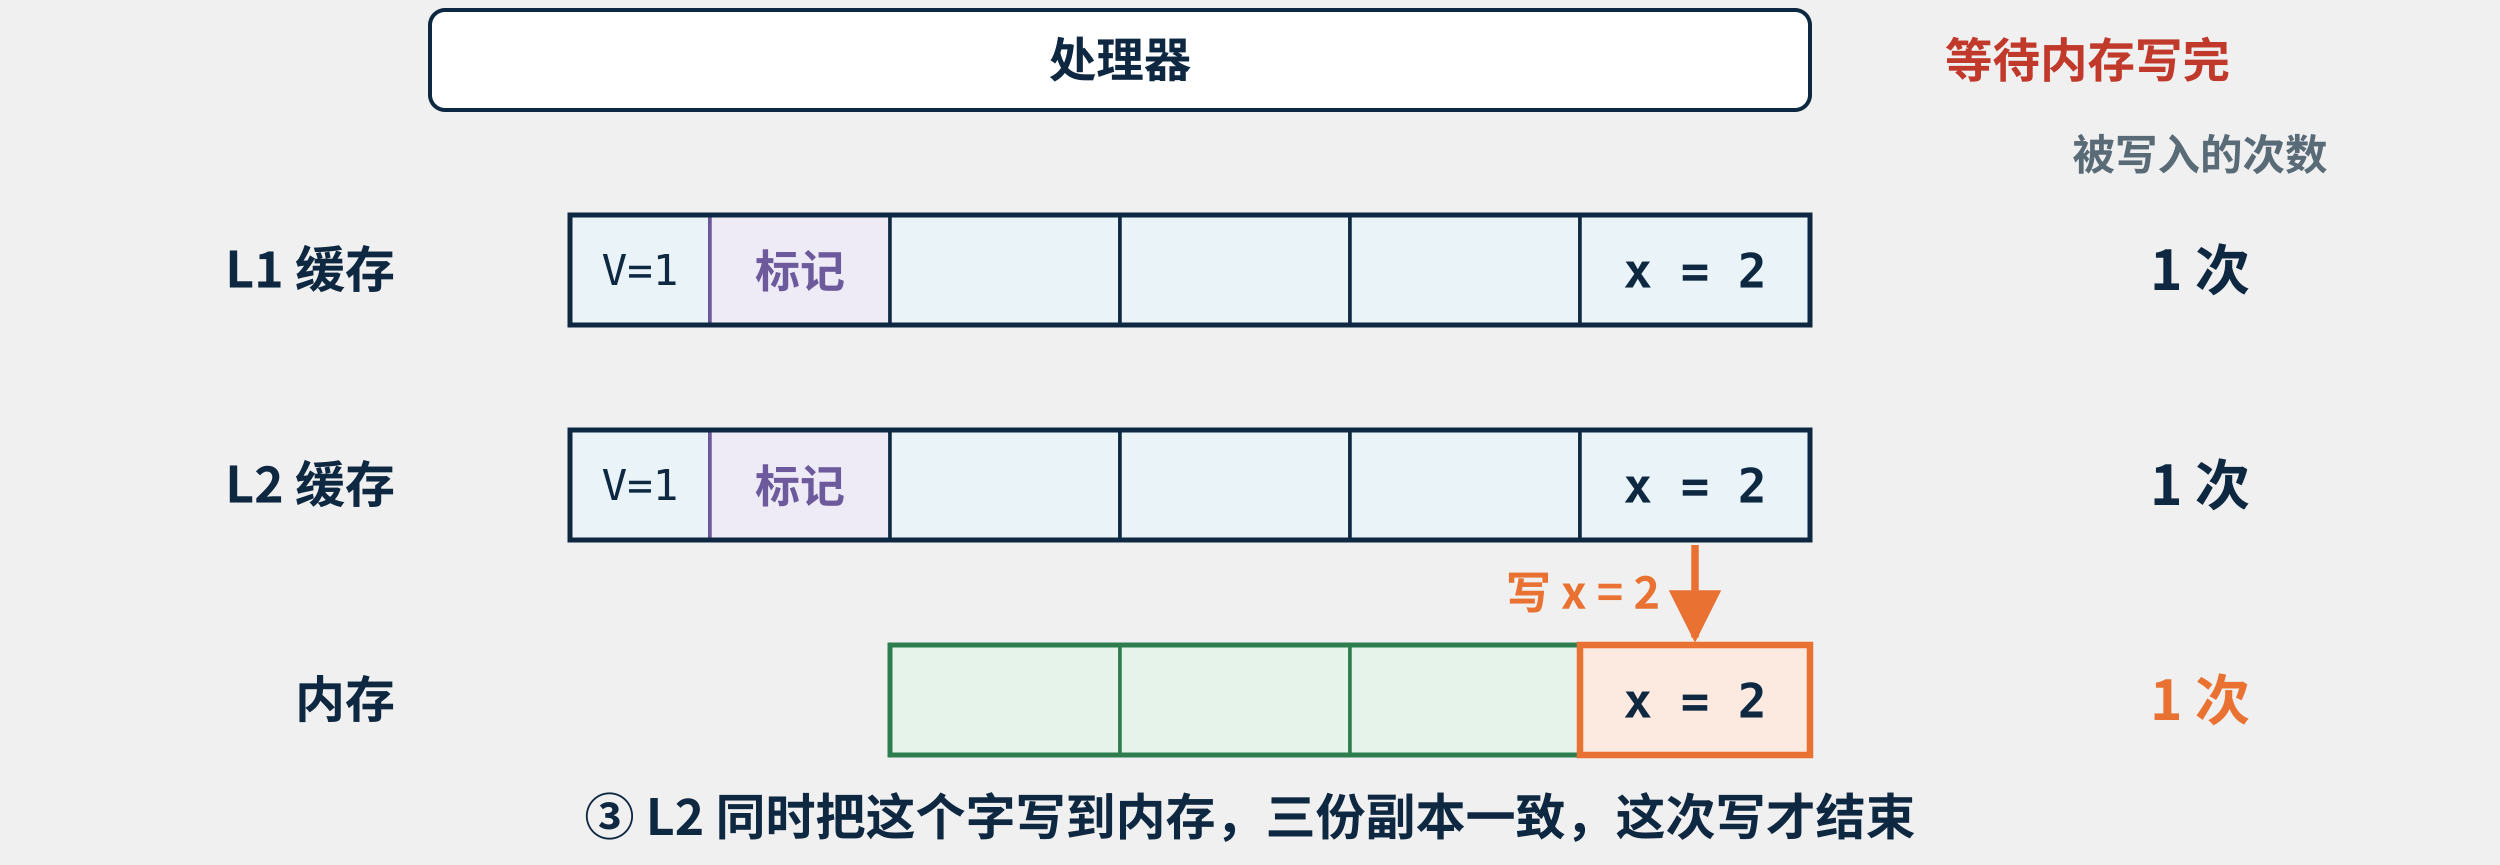
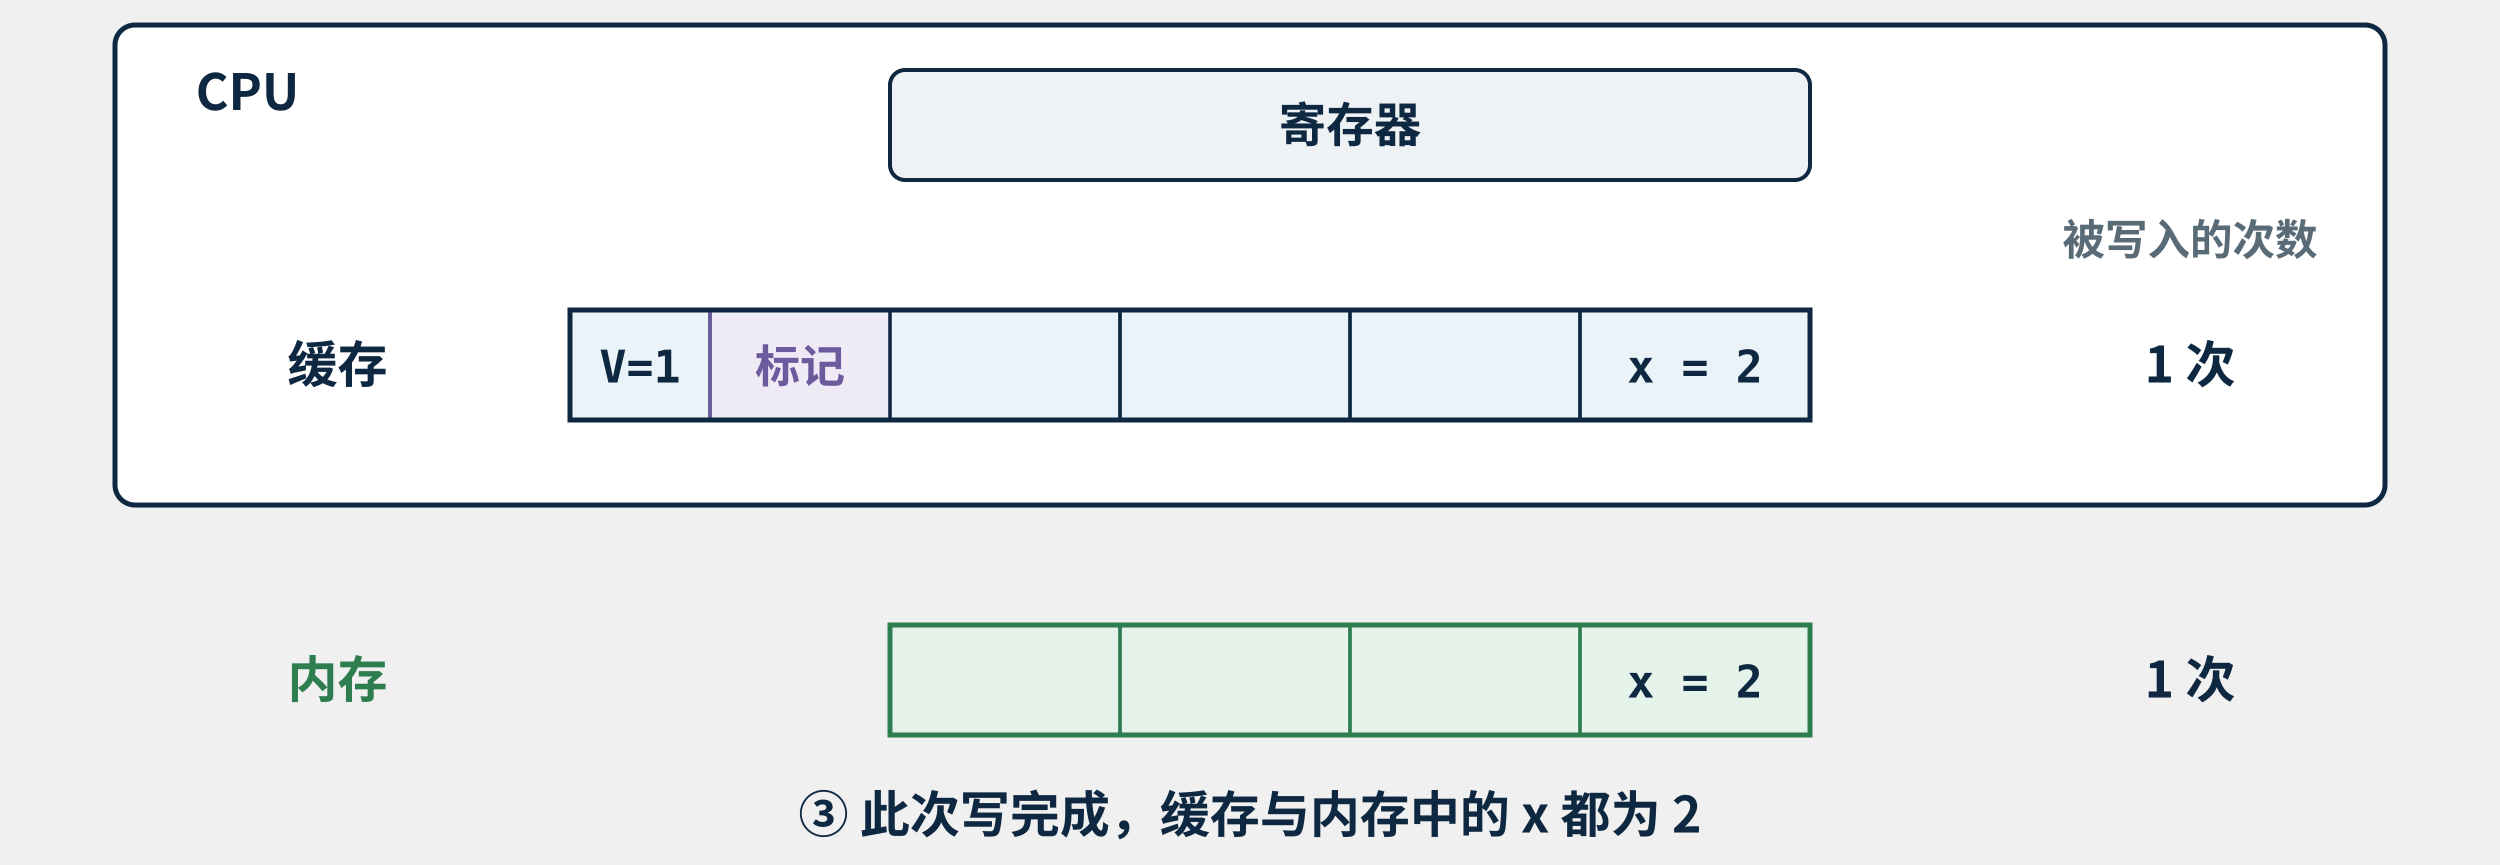
<svg xmlns="http://www.w3.org/2000/svg" viewBox="0 0 1000 346" width="1000" height="346">
  <defs>
    <marker id="ah-156082" viewBox="0 0 10 10" refX="9" refY="5" markerWidth="7" markerHeight="7" orient="auto-start-reverse">
      <path d="M0,0 L10,5 L0,10 z" fill="#156082" />
    </marker>
    <marker id="ah-e97132" viewBox="0 0 10 10" refX="9" refY="5" markerWidth="7" markerHeight="7" orient="auto-start-reverse">
      <path d="M0,0 L10,5 L0,10 z" fill="#e97132" />
    </marker>
    <marker id="ah-0e2841" viewBox="0 0 10 10" refX="9" refY="5" markerWidth="7" markerHeight="7" orient="auto-start-reverse">
      <path d="M0,0 L10,5 L0,10 z" fill="#0e2841" />
    </marker>
    <marker id="ah-2e7d4f" viewBox="0 0 10 10" refX="9" refY="5" markerWidth="7" markerHeight="7" orient="auto-start-reverse">
      <path d="M0,0 L10,5 L0,10 z" fill="#2e7d4f" />
    </marker>
    <marker id="ah-c0392b" viewBox="0 0 10 10" refX="9" refY="5" markerWidth="7" markerHeight="7" orient="auto-start-reverse">
      <path d="M0,0 L10,5 L0,10 z" fill="#c0392b" />
    </marker>
    <marker id="ah-5a6b78" viewBox="0 0 10 10" refX="9" refY="5" markerWidth="7" markerHeight="7" orient="auto-start-reverse">
      <path d="M0,0 L10,5 L0,10 z" fill="#5a6b78" />
    </marker>
    <marker id="ah-9fb5c3" viewBox="0 0 10 10" refX="9" refY="5" markerWidth="7" markerHeight="7" orient="auto-start-reverse">
      <path d="M0,0 L10,5 L0,10 z" fill="#9fb5c3" />
    </marker>
  </defs>
-   <rect x="172.0" y="4.0" width="552.0" height="40.0" rx="6" fill="#ffffff" stroke="#0e2841" stroke-width="1.6" />
-   <text x="448.0" y="30.8" font-family="PingFang SC, Noto Sans CJK SC, Source Han Sans SC, sans-serif" font-size="19" font-weight="bold" fill="#0e2841" text-anchor="middle">处理器</text>
-   <text x="158.0" y="115.0" font-family="PingFang SC, Noto Sans CJK SC, Source Han Sans SC, sans-serif" font-size="20" font-weight="bold" fill="#0e2841" text-anchor="end">L1 缓存</text>
-   <rect x="228.0" y="86.0" width="56.0" height="44.0" rx="0" fill="#eaf3f7" stroke="#0e2841" stroke-width="1.4" />
-   <text x="256.0" y="114.0" font-family="SFMono-Regular, Menlo, DejaVu Sans Mono, Consolas, monospace" font-size="17" font-weight="normal" fill="#0e2841" text-anchor="middle">V=1</text>
-   <rect x="284.0" y="86.0" width="72.0" height="44.0" rx="0" fill="#eeebf6" stroke="#6c5a9c" stroke-width="1.4" />
-   <text x="320.0" y="115.0" font-family="PingFang SC, Noto Sans CJK SC, Source Han Sans SC, sans-serif" font-size="18" font-weight="bold" fill="#6c5a9c" text-anchor="middle">标记</text>
-   <rect x="356.0" y="86.0" width="92.0" height="44.0" rx="0" fill="#eaf3f7" stroke="#0e2841" stroke-width="1.4" />
-   <rect x="448.0" y="86.0" width="92.0" height="44.0" rx="0" fill="#eaf3f7" stroke="#0e2841" stroke-width="1.4" />
-   <rect x="540.0" y="86.0" width="92.0" height="44.0" rx="0" fill="#eaf3f7" stroke="#0e2841" stroke-width="1.4" />
-   <rect x="632.0" y="86.0" width="92.0" height="44.0" rx="0" fill="#eaf3f7" stroke="#0e2841" stroke-width="1.4" />
-   <text x="678.0" y="115.0" font-family="SFMono-Regular, Menlo, DejaVu Sans Mono, Consolas, monospace" font-size="19" font-weight="bold" fill="#0e2841" text-anchor="middle">x = 2</text>
-   <rect x="228.0" y="86.0" width="496.0" height="44.0" rx="0" fill="none" stroke="#0e2841" stroke-width="2" />
-   <text x="158.0" y="201.0" font-family="PingFang SC, Noto Sans CJK SC, Source Han Sans SC, sans-serif" font-size="20" font-weight="bold" fill="#0e2841" text-anchor="end">L2 缓存</text>
-   <rect x="228.0" y="172.0" width="56.0" height="44.0" rx="0" fill="#eaf3f7" stroke="#0e2841" stroke-width="1.4" />
-   <text x="256.0" y="200.0" font-family="SFMono-Regular, Menlo, DejaVu Sans Mono, Consolas, monospace" font-size="17" font-weight="normal" fill="#0e2841" text-anchor="middle">V=1</text>
-   <rect x="284.0" y="172.0" width="72.0" height="44.0" rx="0" fill="#eeebf6" stroke="#6c5a9c" stroke-width="1.4" />
-   <text x="320.0" y="201.0" font-family="PingFang SC, Noto Sans CJK SC, Source Han Sans SC, sans-serif" font-size="18" font-weight="bold" fill="#6c5a9c" text-anchor="middle">标记</text>
-   <rect x="356.0" y="172.0" width="92.0" height="44.0" rx="0" fill="#eaf3f7" stroke="#0e2841" stroke-width="1.4" />
-   <rect x="448.0" y="172.0" width="92.0" height="44.0" rx="0" fill="#eaf3f7" stroke="#0e2841" stroke-width="1.4" />
-   <rect x="540.0" y="172.0" width="92.0" height="44.0" rx="0" fill="#eaf3f7" stroke="#0e2841" stroke-width="1.4" />
-   <rect x="632.0" y="172.0" width="92.0" height="44.0" rx="0" fill="#eaf3f7" stroke="#0e2841" stroke-width="1.4" />
-   <text x="678.0" y="201.0" font-family="SFMono-Regular, Menlo, DejaVu Sans Mono, Consolas, monospace" font-size="19" font-weight="bold" fill="#0e2841" text-anchor="middle">x = 2</text>
-   <rect x="228.0" y="172.0" width="496.0" height="44.0" rx="0" fill="none" stroke="#0e2841" stroke-width="2" />
-   <text x="158.0" y="287.0" font-family="PingFang SC, Noto Sans CJK SC, Source Han Sans SC, sans-serif" font-size="20" font-weight="bold" fill="#0e2841" text-anchor="end">内存</text>
-   <rect x="356.0" y="258.0" width="92.0" height="44.0" rx="0" fill="#e5f3ea" stroke="#2e7d4f" stroke-width="1.4" />
-   <rect x="448.0" y="258.0" width="92.0" height="44.0" rx="0" fill="#e5f3ea" stroke="#2e7d4f" stroke-width="1.4" />
-   <rect x="540.0" y="258.0" width="92.0" height="44.0" rx="0" fill="#e5f3ea" stroke="#2e7d4f" stroke-width="1.4" />
-   <rect x="632.0" y="258.0" width="92.0" height="44.0" rx="0" fill="#fce9df" stroke="#e97132" stroke-width="1.4" />
-   <text x="678.0" y="287.0" font-family="SFMono-Regular, Menlo, DejaVu Sans Mono, Consolas, monospace" font-size="19" font-weight="bold" fill="#0e2841" text-anchor="middle">x = 2</text>
-   <rect x="356.0" y="258.0" width="368.0" height="44.0" rx="0" fill="none" stroke="#2e7d4f" stroke-width="2" />
-   <rect x="632.0" y="258.0" width="92.0" height="44.0" rx="0" fill="none" stroke="#e97132" stroke-width="2.6" />
-   <line x1="678.0" y1="218.0" x2="678.0" y2="255.0" stroke="#e97132" stroke-width="3" marker-end="url(#ah-e97132)" />
-   <text x="664.0" y="243.5" font-family="PingFang SC, Noto Sans CJK SC, Source Han Sans SC, sans-serif" font-size="18" font-weight="bold" fill="#e97132" text-anchor="end">写 x = 2</text>
-   <text x="778.0" y="31.0" font-family="PingFang SC, Noto Sans CJK SC, Source Han Sans SC, sans-serif" font-size="19" font-weight="bold" fill="#c0392b" text-anchor="start">等待内存写完</text>
-   <text x="880.0" y="68.0" font-family="PingFang SC, Noto Sans CJK SC, Source Han Sans SC, sans-serif" font-size="17" font-weight="bold" fill="#5a6b78" text-anchor="middle">被写入的次数</text>
-   <text x="880.0" y="116.0" font-family="PingFang SC, Noto Sans CJK SC, Source Han Sans SC, sans-serif" font-size="22" font-weight="bold" fill="#0e2841" text-anchor="middle">1 次</text>
-   <text x="880.0" y="202.0" font-family="PingFang SC, Noto Sans CJK SC, Source Han Sans SC, sans-serif" font-size="22" font-weight="bold" fill="#0e2841" text-anchor="middle">1 次</text>
-   <text x="880.0" y="288.0" font-family="PingFang SC, Noto Sans CJK SC, Source Han Sans SC, sans-serif" font-size="22" font-weight="bold" fill="#e97132" text-anchor="middle">1 次</text>
-   <text x="500.0" y="334.0" font-family="PingFang SC, Noto Sans CJK SC, Source Han Sans SC, sans-serif" font-size="20" font-weight="bold" fill="#0e2841" text-anchor="middle">③ L2 同时把这个字写到内存，三份副本一致，这次写才结束</text>
+   <rect x="46.0" y="10.0" width="908.0" height="192.0" rx="8" fill="#ffffff" stroke="#0e2841" stroke-width="2" />
+   <text x="99.0" y="44.0" font-family="PingFang SC, Noto Sans CJK SC, Source Han Sans SC, sans-serif" font-size="20" font-weight="bold" fill="#0e2841" text-anchor="middle">CPU</text>
+   <rect x="356.0" y="28.0" width="368.0" height="44.0" rx="6" fill="#eef2f4" stroke="#0e2841" stroke-width="1.6" />
+   <text x="540.0" y="56.8" font-family="PingFang SC, Noto Sans CJK SC, Source Han Sans SC, sans-serif" font-size="19" font-weight="bold" fill="#0e2841" text-anchor="middle">寄存器</text>
+   <text x="155.0" y="153.0" font-family="PingFang SC, Noto Sans CJK SC, Source Han Sans SC, sans-serif" font-size="20" font-weight="bold" fill="#0e2841" text-anchor="end">缓存</text>
+   <rect x="228.0" y="124.0" width="56.0" height="44.0" rx="0" fill="#eaf3f7" stroke="none" stroke-width="0" />
+   <text x="256.0" y="153.0" font-family="SFMono-Regular, Menlo, DejaVu Sans Mono, Consolas, monospace" font-size="18" font-weight="bold" fill="#0e2841" text-anchor="middle">V=1</text>
+   <rect x="284.0" y="124.0" width="72.0" height="44.0" rx="0" fill="#eeebf6" stroke="none" stroke-width="0" />
+   <text x="320.0" y="153.0" font-family="PingFang SC, Noto Sans CJK SC, Source Han Sans SC, sans-serif" font-size="18" font-weight="bold" fill="#6c5a9c" text-anchor="middle">标记</text>
+   <rect x="356.0" y="124.0" width="92.0" height="44.0" rx="0" fill="#eaf3f7" stroke="none" stroke-width="0" />
+   <rect x="448.0" y="124.0" width="92.0" height="44.0" rx="0" fill="#eaf3f7" stroke="none" stroke-width="0" />
+   <rect x="540.0" y="124.0" width="92.0" height="44.0" rx="0" fill="#eaf3f7" stroke="none" stroke-width="0" />
+   <rect x="632.0" y="124.0" width="92.0" height="44.0" rx="0" fill="#eaf3f7" stroke="none" stroke-width="0" />
+   <text x="678.0" y="153.0" font-family="SFMono-Regular, Menlo, DejaVu Sans Mono, Consolas, monospace" font-size="18" font-weight="bold" fill="#0e2841" text-anchor="middle">x = 2</text>
+   <rect x="228.0" y="124.0" width="56.0" height="44.0" rx="0" fill="none" stroke="#0e2841" stroke-width="1.3" />
+   <rect x="284.0" y="124.0" width="72.0" height="44.0" rx="0" fill="none" stroke="#6c5a9c" stroke-width="1.3" />
+   <rect x="356.0" y="124.0" width="92.0" height="44.0" rx="0" fill="none" stroke="#0e2841" stroke-width="1.3" />
+   <rect x="448.0" y="124.0" width="92.0" height="44.0" rx="0" fill="none" stroke="#0e2841" stroke-width="1.3" />
+   <rect x="540.0" y="124.0" width="92.0" height="44.0" rx="0" fill="none" stroke="#0e2841" stroke-width="1.3" />
+   <rect x="632.0" y="124.0" width="92.0" height="44.0" rx="0" fill="none" stroke="#0e2841" stroke-width="1.3" />
+   <rect x="228.0" y="124.0" width="496.0" height="44.0" rx="0" fill="none" stroke="#0e2841" stroke-width="2" />
+   <text x="155.0" y="279.0" font-family="PingFang SC, Noto Sans CJK SC, Source Han Sans SC, sans-serif" font-size="20" font-weight="bold" fill="#2e7d4f" text-anchor="end">内存</text>
+   <rect x="356.0" y="250.0" width="92.0" height="44.0" rx="0" fill="#e5f3ea" stroke="none" stroke-width="0" />
+   <rect x="448.0" y="250.0" width="92.0" height="44.0" rx="0" fill="#e5f3ea" stroke="none" stroke-width="0" />
+   <rect x="540.0" y="250.0" width="92.0" height="44.0" rx="0" fill="#e5f3ea" stroke="none" stroke-width="0" />
+   <rect x="632.0" y="250.0" width="92.0" height="44.0" rx="0" fill="#e5f3ea" stroke="none" stroke-width="0" />
+   <text x="678.0" y="279.0" font-family="SFMono-Regular, Menlo, DejaVu Sans Mono, Consolas, monospace" font-size="18" font-weight="bold" fill="#0e2841" text-anchor="middle">x = 2</text>
+   <rect x="356.0" y="250.0" width="92.0" height="44.0" rx="0" fill="none" stroke="#2e7d4f" stroke-width="1.3" />
+   <rect x="448.0" y="250.0" width="92.0" height="44.0" rx="0" fill="none" stroke="#2e7d4f" stroke-width="1.3" />
+   <rect x="540.0" y="250.0" width="92.0" height="44.0" rx="0" fill="none" stroke="#2e7d4f" stroke-width="1.3" />
+   <rect x="632.0" y="250.0" width="92.0" height="44.0" rx="0" fill="none" stroke="#2e7d4f" stroke-width="1.3" />
+   <rect x="356.0" y="250.0" width="368.0" height="44.0" rx="0" fill="none" stroke="#2e7d4f" stroke-width="2" />
+   <text x="876.0" y="102.0" font-family="PingFang SC, Noto Sans CJK SC, Source Han Sans SC, sans-serif" font-size="17" font-weight="bold" fill="#5a6b78" text-anchor="middle">被写入的次数</text>
+   <text x="876.0" y="153.0" font-family="PingFang SC, Noto Sans CJK SC, Source Han Sans SC, sans-serif" font-size="20" font-weight="bold" fill="#0e2841" text-anchor="middle">1 次</text>
+   <text x="876.0" y="279.0" font-family="PingFang SC, Noto Sans CJK SC, Source Han Sans SC, sans-serif" font-size="20" font-weight="bold" fill="#0e2841" text-anchor="middle">1 次</text>
+   <text x="500.0" y="333.0" font-family="PingFang SC, Noto Sans CJK SC, Source Han Sans SC, sans-serif" font-size="20" font-weight="bold" fill="#0e2841" text-anchor="middle">③ 此次写完成，缓存与内存中的 x 都为 2</text>
</svg>
